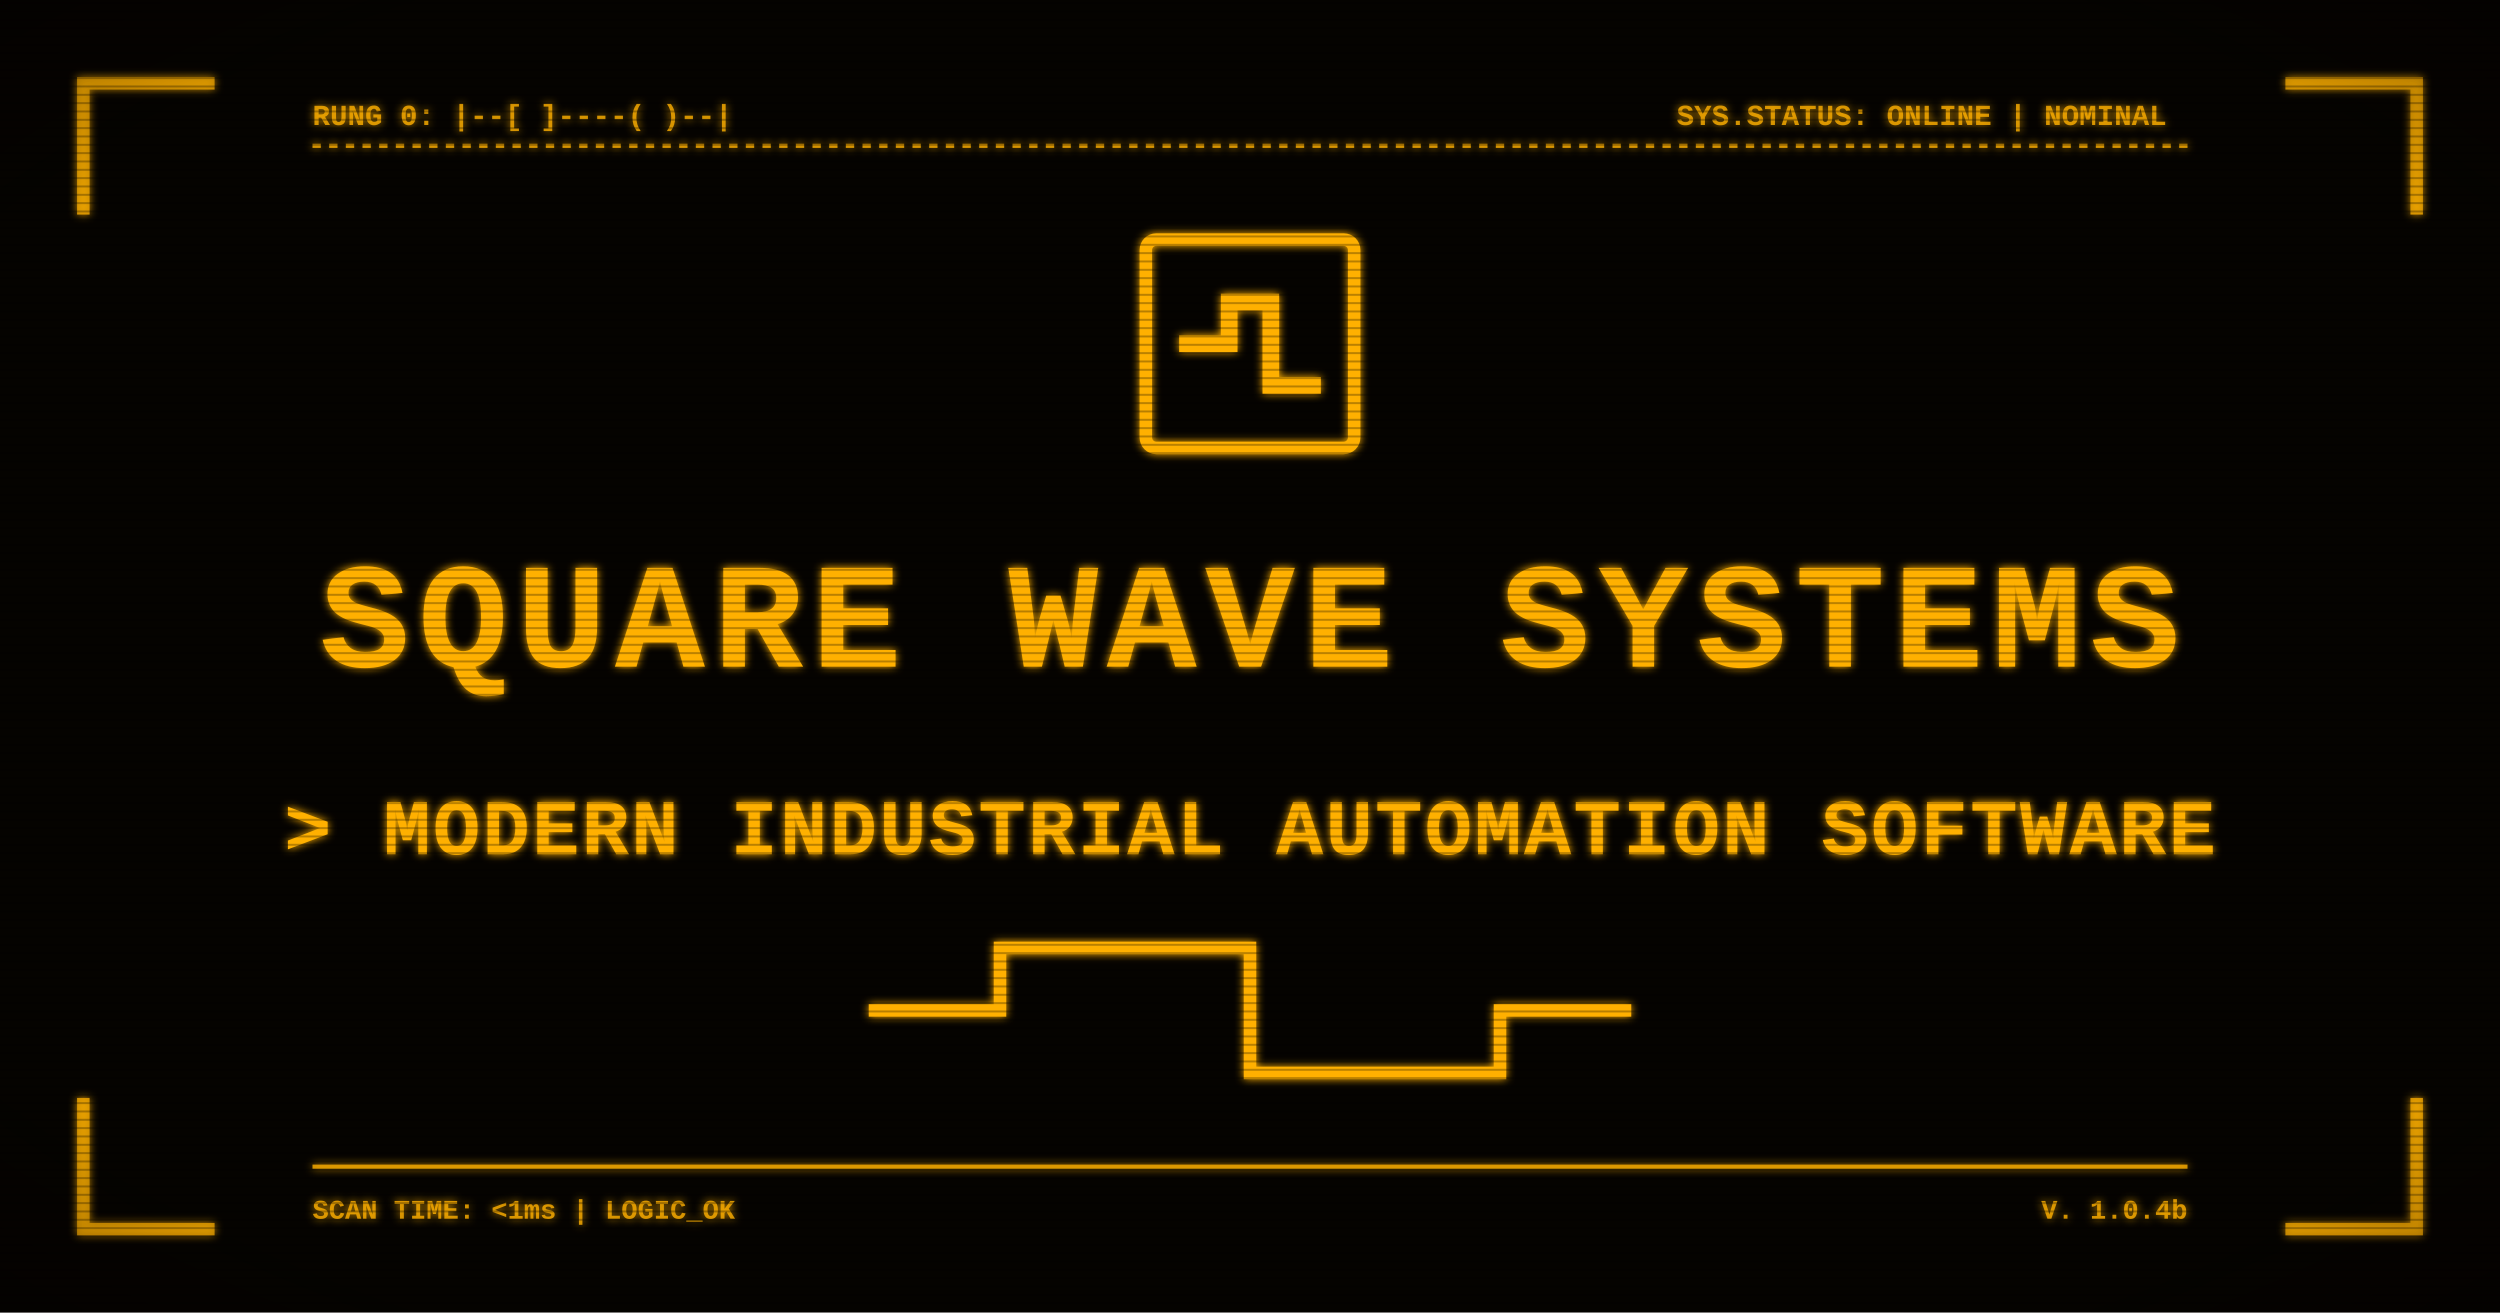
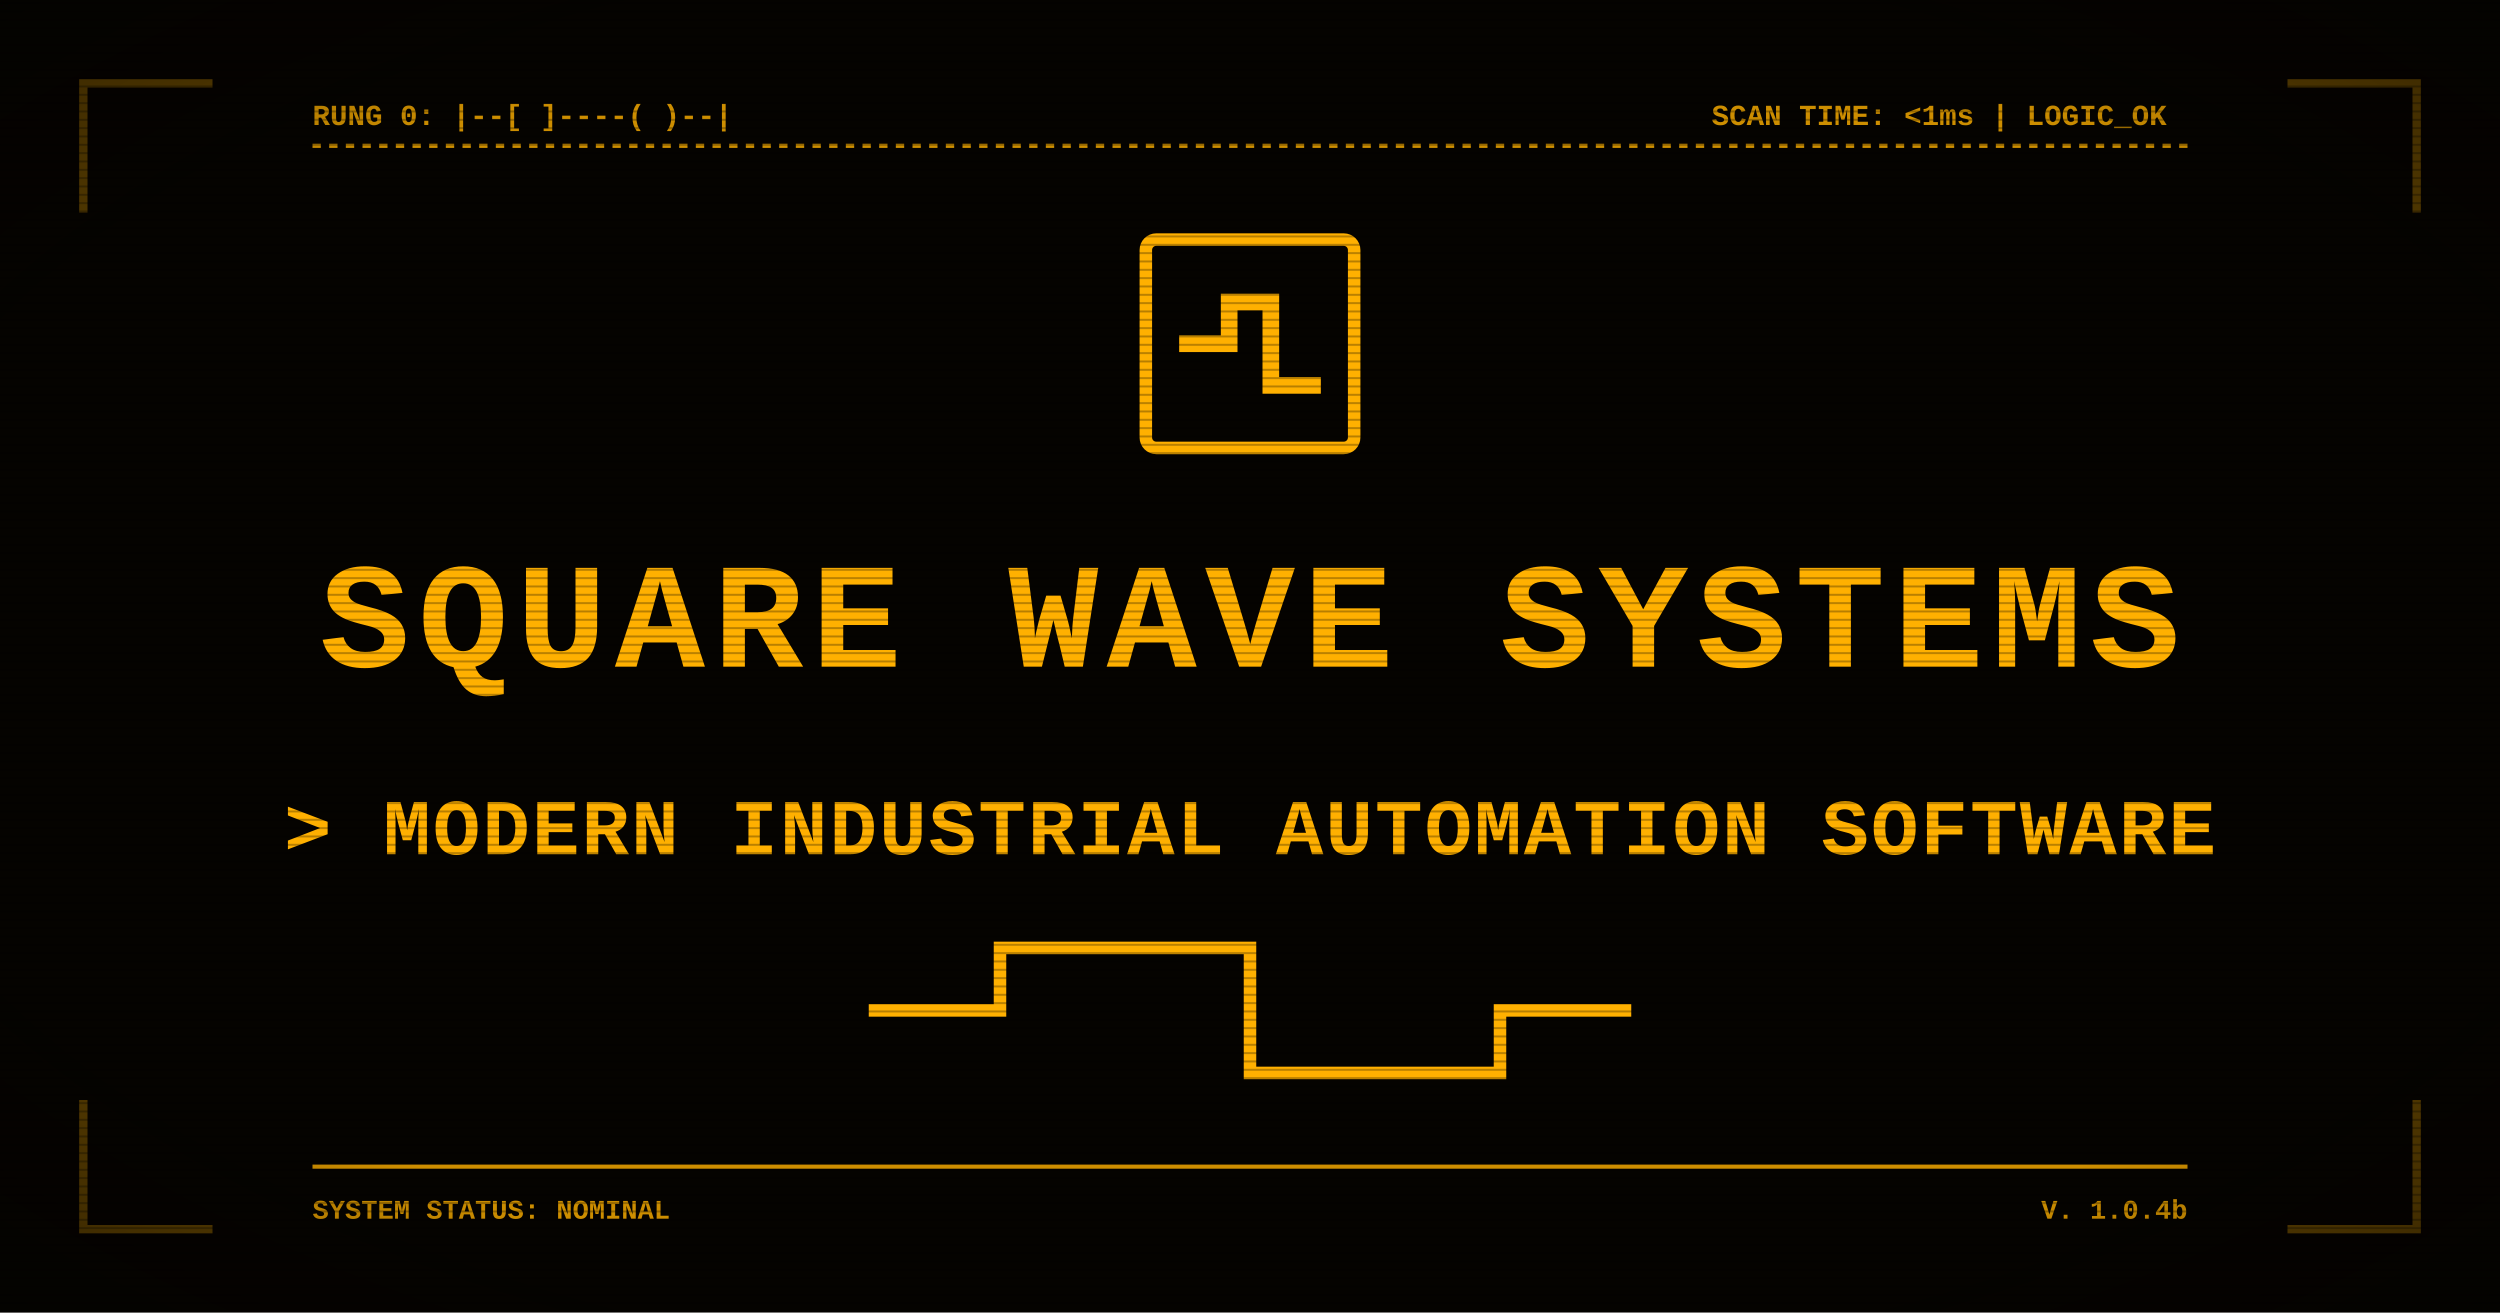
<svg xmlns="http://www.w3.org/2000/svg" viewBox="0 0 1200 630" width="1200" height="630" style="background-color: #050300;">
  <defs>
    <pattern id="scanlines-subtle" x="0" y="0" width="100%" height="4" patternUnits="userSpaceOnUse">
      <rect x="0" y="1" width="100%" height="1" fill="#000000" opacity="0.25" />
    </pattern>
-     <filter id="sharp-glow" x="-50%" y="-50%" width="200%" height="200%">
-       <feGaussianBlur in="SourceAlpha" stdDeviation="2" result="tightBlur" />
-       <feFlood flood-color="#ffb000" result="floodColor" />
-       <feComposite in="floodColor" in2="tightBlur" operator="in" result="coloredBlur" />
-       <feMerge>
-         <feMergeNode in="coloredBlur" opacity="1" />
-         <feMergeNode in="SourceGraphic" />
-       </feMerge>
-     </filter>
-     <radialGradient id="crt-vignette-wide" cx="50%" cy="50%" r="80%" fx="50%" fy="50%">
-       <stop offset="70%" stop-color="#050300" stop-opacity="0" />
-       <stop offset="100%" stop-color="#000000" stop-opacity="0.6" />
+     <radialGradient id="crt-vignette-wide" cx="50%" cy="50%" r="85%" fx="50%" fy="50%">
+       <stop offset="60%" stop-color="#050300" stop-opacity="0" />
+       <stop offset="100%" stop-color="#000000" stop-opacity="0.7" />
    </radialGradient>
  </defs>
  <rect width="100%" height="100%" fill="#050300" />
-   <g filter="url(#sharp-glow)" fill="#ffb000" stroke="#ffb000" font-family="'Courier New', Courier, monospace, monospace">
+   <g fill="#ffb000" font-family="'Courier New', Courier, monospace, monospace">
    <g>
      <animateTransform attributeName="transform" type="translate" values="0 0; 0.5 0; 0 0; -0.5 0.2; 0 0" keyTimes="0; 0.1; 0.2; 0.3; 1" dur="5s" repeatCount="indefinite" />
-       <g transform="translate(150, 70)" stroke-width="2" opacity="0.8">
-         <line x1="0" y1="0" x2="900" y2="0" stroke-dasharray="4 4" />
-         <text x="0" y="-10" text-anchor="start" font-size="14" font-weight="bold" stroke="none">RUNG 0: |--[ ]----( )--|</text>
-         <text x="890" y="-10" text-anchor="end" font-size="14" font-weight="bold" stroke="none">SYS.STATUS: ONLINE | NOMINAL</text>
+       <g transform="translate(150, 70)" opacity="0.8">
+         <line x1="0" y1="0" x2="900" y2="0" stroke="#ffb000" stroke-width="2" stroke-dasharray="4 4" />
+         <text x="0" y="-10" text-anchor="start" font-size="14" font-weight="bold">RUNG 0: |--[ ]----( )--|</text>
+         <text x="890" y="-10" text-anchor="end" font-size="14" font-weight="bold">SCAN TIME: &lt;1ms | LOGIC_OK</text>
      </g>
      <g transform="translate(550, 115)">
-         <rect x="0" y="0" width="100" height="100" rx="5" fill="none" stroke-width="6" />
-         <path d="M20 50 L40 50 L40 30 L60 30 L60 70 L80 70" fill="none" stroke-width="8" stroke-linecap="square" />
+         <rect x="0" y="0" width="100" height="100" rx="5" fill="none" stroke="#ffb000" stroke-width="6" />
+         <path d="M20 50 L40 50 L40 30 L60 30 L60 70 L80 70" fill="none" stroke="#ffb000" stroke-width="8" stroke-linecap="square" />
      </g>
-       <text x="600" y="320" text-anchor="middle" font-size="72" font-weight="900" letter-spacing="4" stroke="none">SQUARE WAVE SYSTEMS</text>
-       <text x="600" y="410" text-anchor="middle" font-size="38" font-weight="bold" letter-spacing="1" opacity="1" stroke="none">&gt; MODERN INDUSTRIAL AUTOMATION SOFTWARE</text>
+       <text x="600" y="320" text-anchor="middle" font-size="72" font-weight="900" letter-spacing="4">SQUARE WAVE SYSTEMS</text>
+       <text x="600" y="410" text-anchor="middle" font-size="38" font-weight="bold" letter-spacing="1" opacity="1">&gt; MODERN INDUSTRIAL AUTOMATION SOFTWARE</text>
      <g transform="translate(420, 455) scale(0.6)">
-         <path d="M0 50 L100 50 L100 0 L300 0 L300 100 L500 100 L500 50 L600 50" fill="none" stroke-width="10" stroke-linecap="square" />
+         <path d="M0 50 L100 50 L100 0 L300 0 L300 100 L500 100 L500 50 L600 50" fill="none" stroke="#ffb000" stroke-width="10" stroke-linecap="square" />
      </g>
-       <g transform="translate(150, 560)" stroke-width="2" opacity="0.8">
-         <line x1="0" y1="0" x2="900" y2="0" />
-         <text x="0" y="25" text-anchor="start" font-size="13" font-weight="bold" stroke="none">SCAN TIME: &lt;1ms | LOGIC_OK</text>
-         <text x="900" y="25" text-anchor="end" font-size="13" font-weight="bold" stroke="none">V. 1.0.4b</text>
+       <g transform="translate(150, 560)" opacity="0.8">
+         <line x1="0" y1="0" x2="900" y2="0" stroke="#ffb000" stroke-width="2" />
+         <text x="0" y="25" text-anchor="start" font-size="13" font-weight="bold">SYSTEM STATUS: NOMINAL</text>
+         <text x="900" y="25" text-anchor="end" font-size="13" font-weight="bold">V. 1.0.4b</text>
      </g>
    </g>
-     <g fill="none" stroke-width="6" stroke-linecap="square" opacity="0.8">
+     <g fill="none" stroke="#AA7700" stroke-width="4" stroke-linecap="square" opacity="0.5">
      <path d="M40 100 L40 40 L100 40" />
      <path d="M1100 40 L1160 40 L1160 100" />
      <path d="M1160 530 L1160 590 L1100 590" />
      <path d="M100 590 L40 590 L40 530" />
    </g>
  </g>
  <rect width="100%" height="100%" fill="url(#scanlines-subtle)" pointer-events="none" />
  <rect width="100%" height="100%" fill="url(#crt-vignette-wide)" pointer-events="none" />
</svg>
